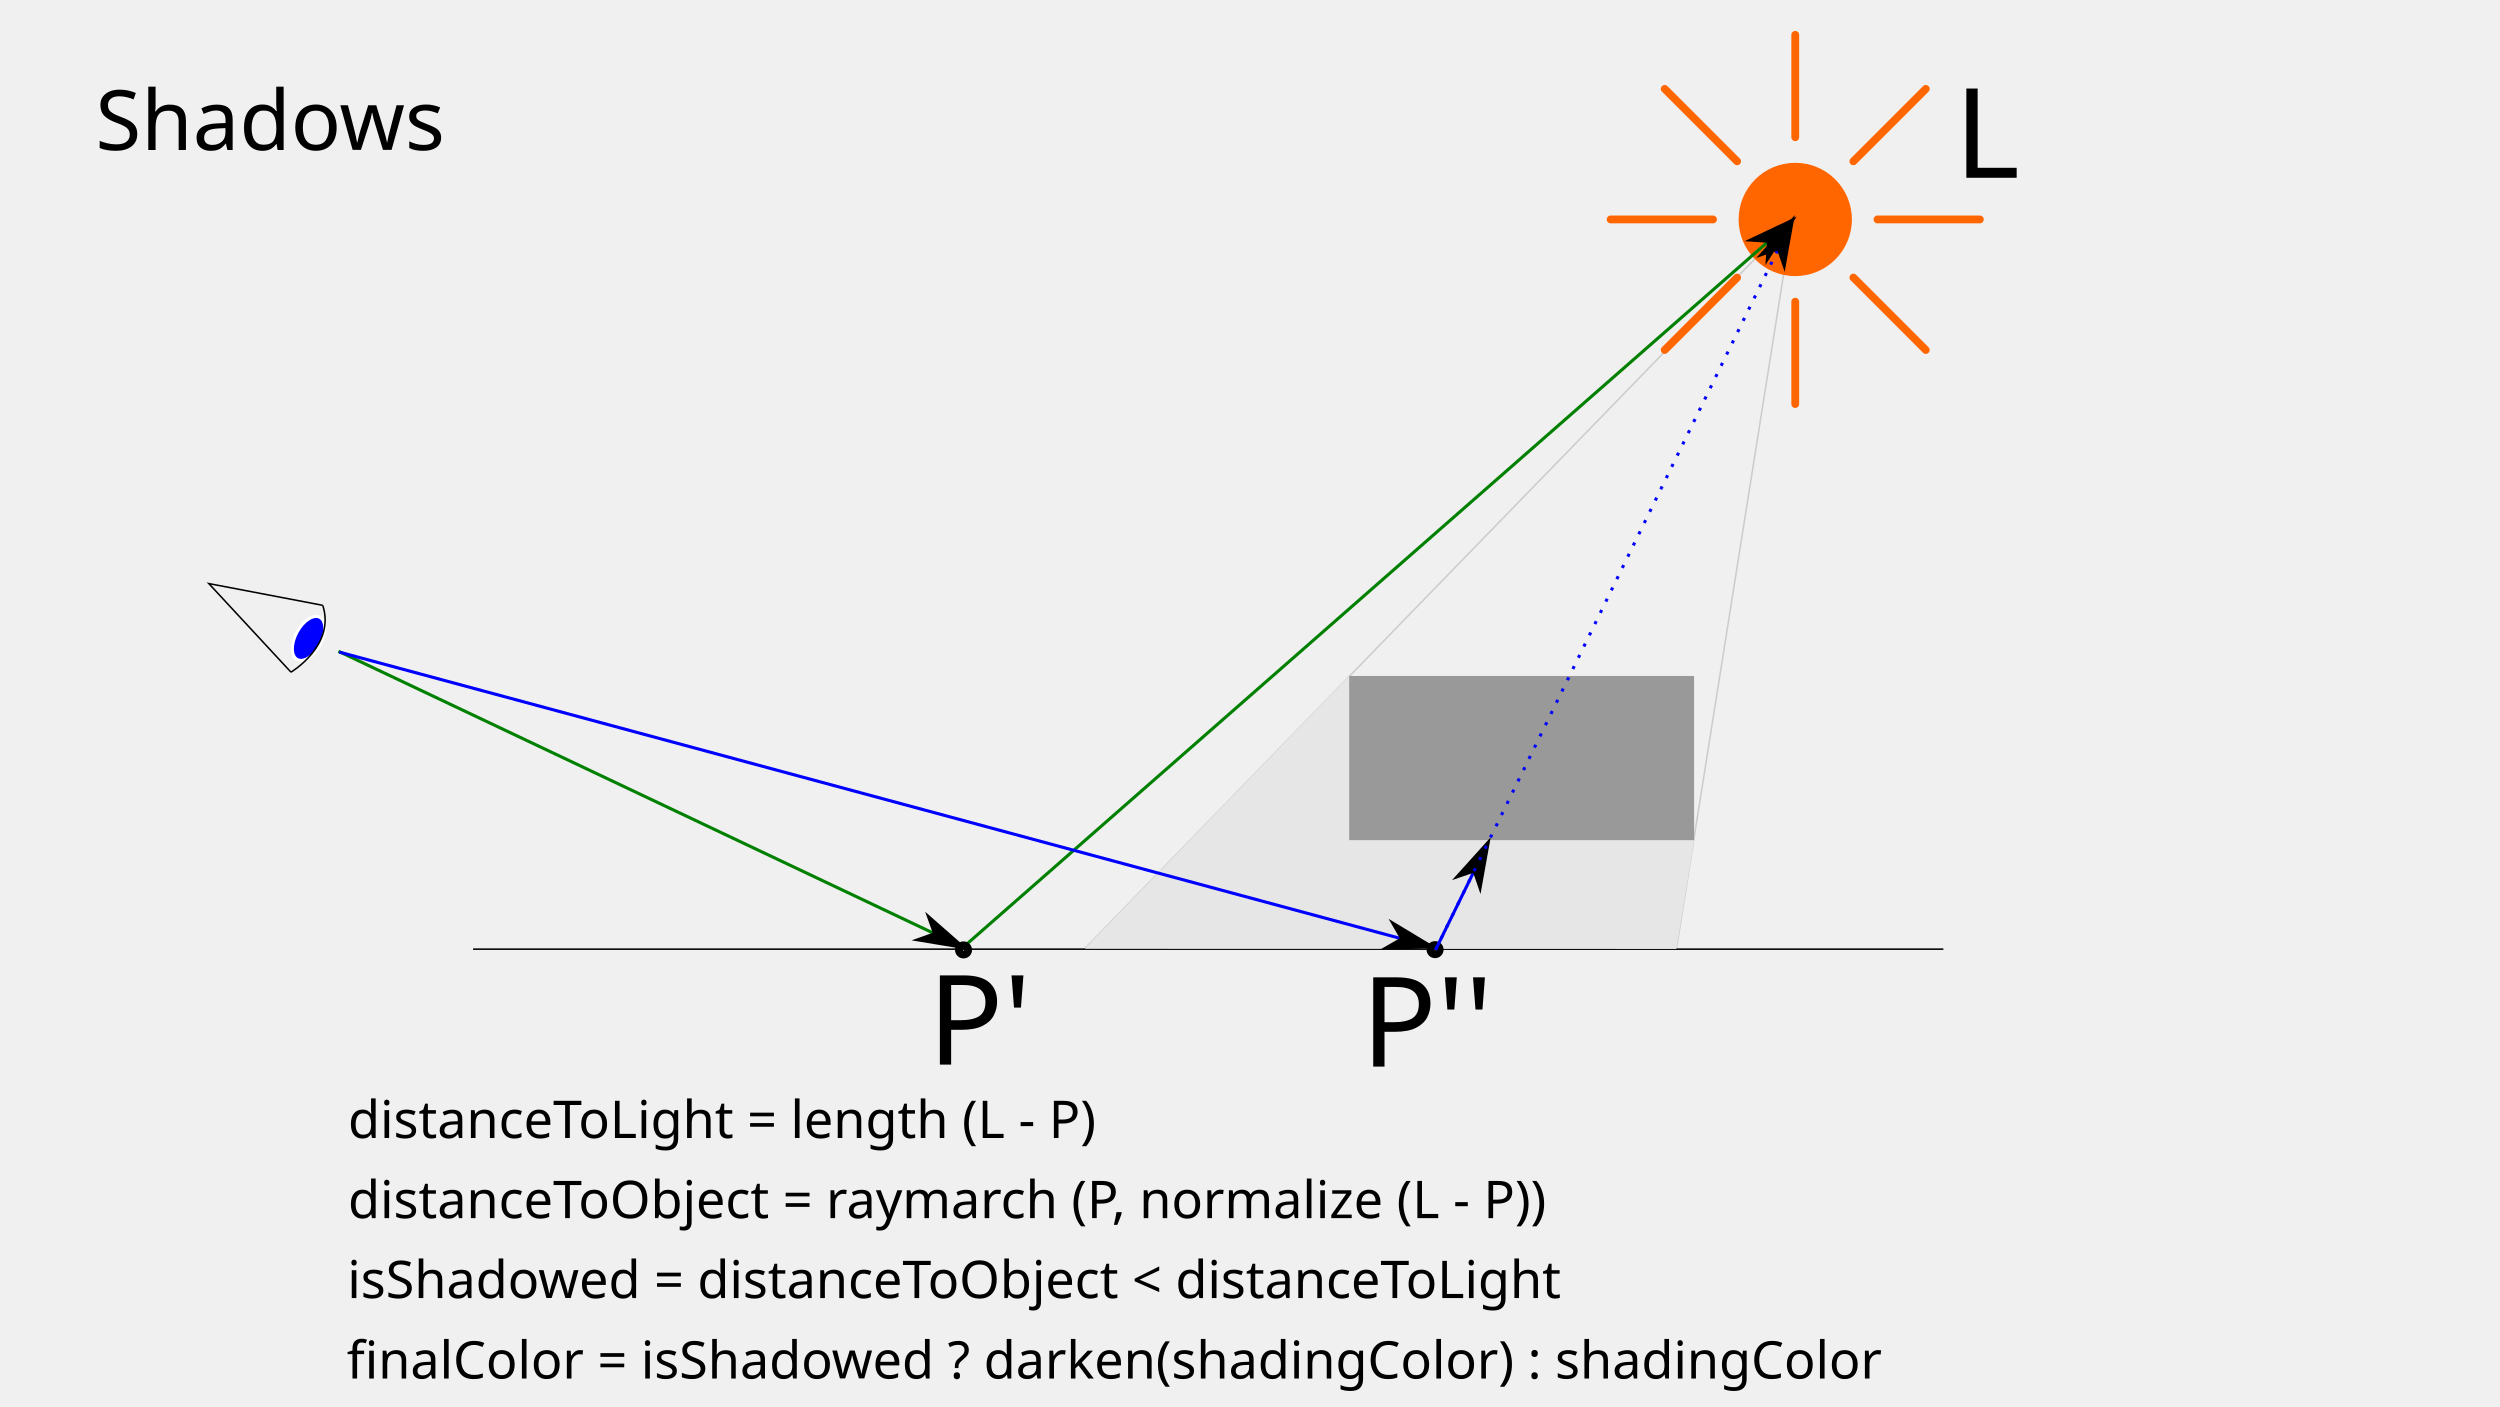
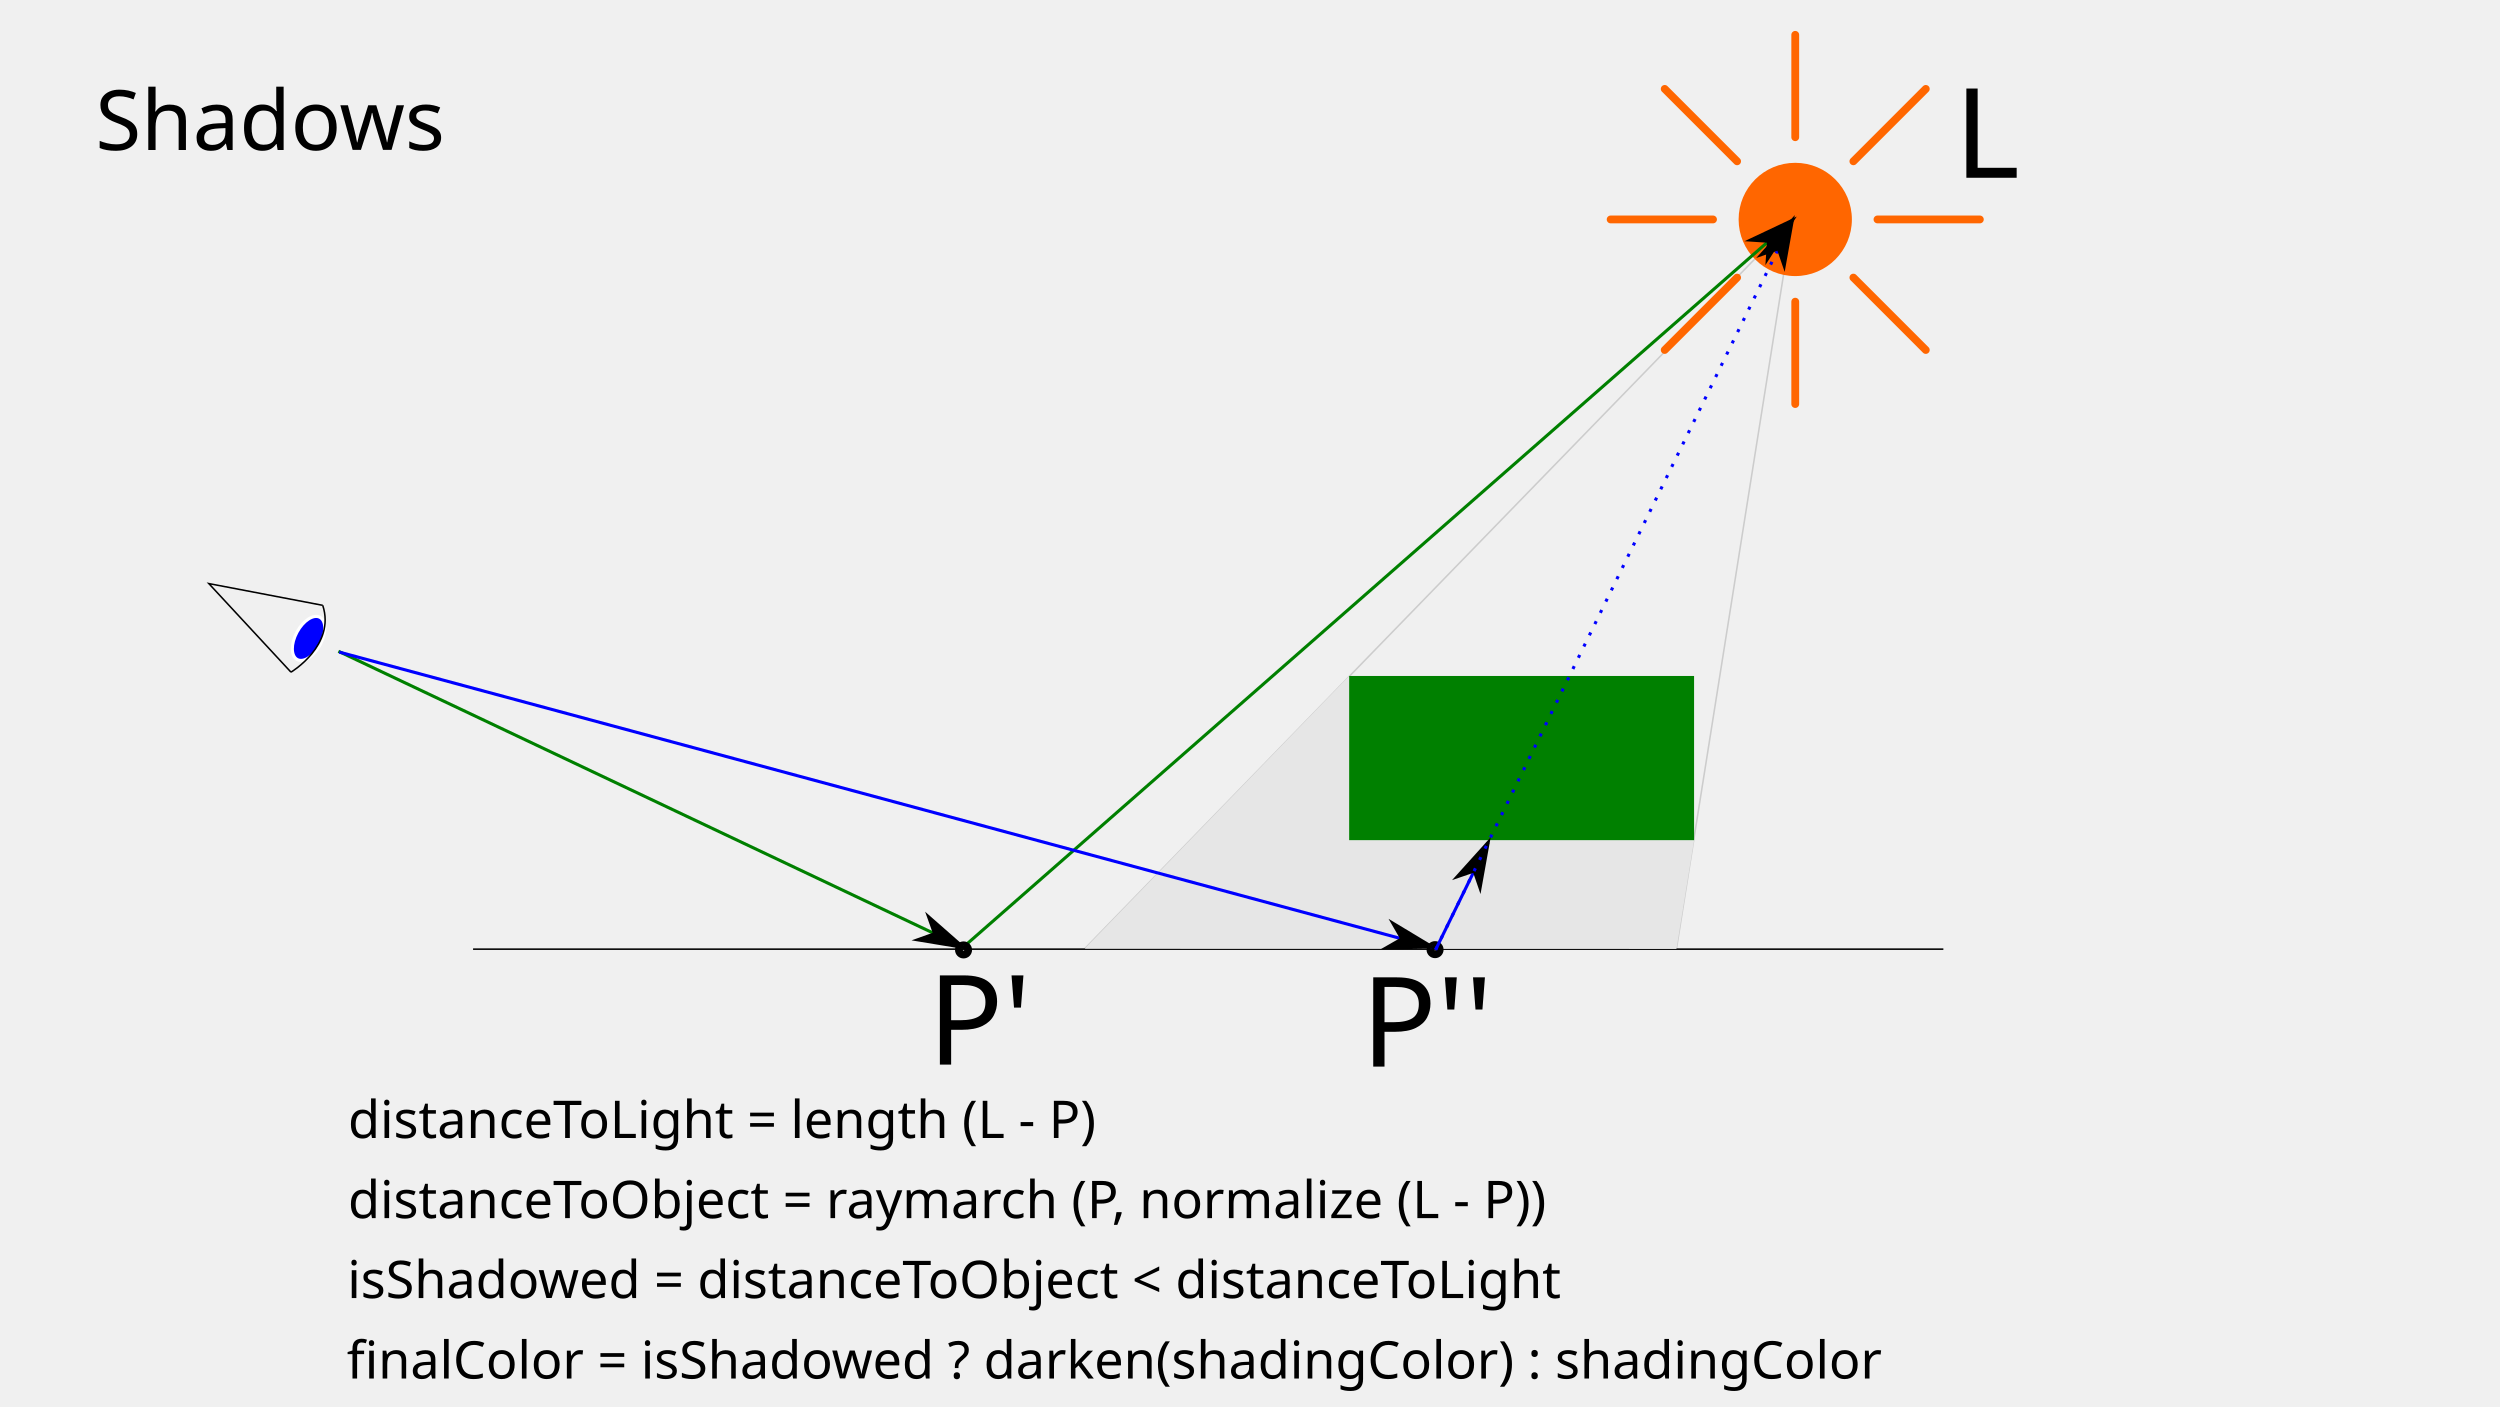
<svg xmlns="http://www.w3.org/2000/svg" id="svg1417" version="1.1" viewBox="0 0 423.333 238.125" height="900" width="1600">
  <defs id="defs1411">
    <marker orient="auto" refY="0.0" refX="0.0" id="marker2465" style="overflow:visible;">
      <path id="path2463" d="M 0.0,0.0 L 5.0,-5.0 L -12.5,0.0 L 5.0,5.0 L 0.0,0.0 z " style="fill-rule:evenodd;stroke:#000000;stroke-width:1pt;stroke-opacity:1;fill:#000000;fill-opacity:1" transform="scale(0.8) rotate(180) translate(12.5,0)" />
    </marker>
    <marker style="overflow:visible;" id="Arrow1Lend" refX="0.0" refY="0.0" orient="auto">
      <path transform="scale(0.8) rotate(180) translate(12.5,0)" style="fill-rule:evenodd;stroke:#000000;stroke-width:1pt;stroke-opacity:1;fill:#000000;fill-opacity:1" d="M 0.0,0.0 L 5.0,-5.0 L -12.5,0.0 L 5.0,5.0 L 0.0,0.0 z " id="path2101" />
    </marker>
    <marker style="overflow:visible" id="Arrow1Lstart" refX="0.0" refY="0.0" orient="auto">
      <path transform="scale(0.8) translate(12.5,0)" style="fill-rule:evenodd;stroke:#000000;stroke-width:1pt;stroke-opacity:1;fill:#000000;fill-opacity:1" d="M 0.0,0.0 L 5.0,-5.0 L -12.5,0.0 L 5.0,5.0 L 0.0,0.0 z " id="path2098" />
    </marker>
    <marker orient="auto" refY="0" refX="0" id="marker2465-3" style="overflow:visible">
      <path id="path2463-6" d="M 0,0 5,-5 -12.5,0 5,5 Z" style="fill:#000000;fill-opacity:1;fill-rule:evenodd;stroke:#000000;stroke-width:1pt;stroke-opacity:1" transform="matrix(-0.8,0,0,-0.8,-10,0)" />
    </marker>
    <marker orient="auto" refY="0" refX="0" id="marker2465-5" style="overflow:visible">
      <path id="path2463-3" d="M 0,0 5,-5 -12.5,0 5,5 Z" style="fill:#000000;fill-opacity:1;fill-rule:evenodd;stroke:#000000;stroke-width:1pt;stroke-opacity:1" transform="matrix(-0.8,0,0,-0.8,-10,0)" />
    </marker>
    <marker orient="auto" refY="0" refX="0" id="marker2465-6" style="overflow:visible">
      <path id="path2463-2" d="M 0,0 5,-5 -12.5,0 5,5 Z" style="fill:#000000;fill-opacity:1;fill-rule:evenodd;stroke:#000000;stroke-width:1pt;stroke-opacity:1" transform="matrix(-0.8,0,0,-0.8,-10,0)" />
    </marker>
    <marker orient="auto" refY="0" refX="0" id="marker2465-6-9" style="overflow:visible">
      <path id="path2463-2-4" d="M 0,0 5,-5 -12.5,0 5,5 Z" style="fill:#000000;fill-opacity:1;fill-rule:evenodd;stroke:#000000;stroke-width:1pt;stroke-opacity:1" transform="matrix(-0.8,0,0,-0.8,-10,0)" />
    </marker>
    <marker style="overflow:visible" id="Arrow1Lstart-8" refX="0" refY="0" orient="auto">
      <path transform="matrix(0.8,0,0,0.8,10,0)" style="fill:#000000;fill-opacity:1;fill-rule:evenodd;stroke:#000000;stroke-width:1pt;stroke-opacity:1" d="M 0,0 5,-5 -12.5,0 5,5 Z" id="path2098-0" />
    </marker>
    <marker orient="auto" refY="0" refX="0" id="marker2465-1" style="overflow:visible">
      <path id="path2463-0" d="M 0,0 5,-5 -12.5,0 5,5 Z" style="fill:#000000;fill-opacity:1;fill-rule:evenodd;stroke:#000000;stroke-width:1pt;stroke-opacity:1" transform="matrix(-0.8,0,0,-0.8,-10,0)" />
    </marker>
    <marker orient="auto" refY="0" refX="0" id="marker2465-1-1" style="overflow:visible">
      <path id="path2463-0-1" d="M 0,0 5,-5 -12.5,0 5,5 Z" style="fill:#000000;fill-opacity:1;fill-rule:evenodd;stroke:#000000;stroke-width:1pt;stroke-opacity:1" transform="matrix(-0.8,0,0,-0.8,-10,0)" />
    </marker>
    <marker orient="auto" refY="0" refX="0" id="marker2465-1-6" style="overflow:visible">
      <path id="path2463-0-4" d="M 0,0 5,-5 -12.5,0 5,5 Z" style="fill:#000000;fill-opacity:1;fill-rule:evenodd;stroke:#000000;stroke-width:1pt;stroke-opacity:1" transform="matrix(-0.8,0,0,-0.8,-10,0)" />
    </marker>
  </defs>
-   <g id="g2075" transform="translate(-15.875,-23.8125)">
-     <path id="path1421-0-5-0" d="M 199.545,184.466 319.345,61.157" style="fill:#cccccc;fill-rule:evenodd;stroke:#cccccc;stroke-width:0.265;stroke-linecap:butt;stroke-linejoin:miter;stroke-miterlimit:4;stroke-dasharray:none;stroke-opacity:1" />
-     <path id="path1421-0-5-0-8" d="M 299.75,184.496 319.345,61.157" style="fill:#cccccc;fill-rule:evenodd;stroke:#cccccc;stroke-width:0.265;stroke-linecap:butt;stroke-linejoin:miter;stroke-miterlimit:4;stroke-dasharray:none;stroke-opacity:1" />
-     <path id="path1419" d="M 95.98,184.535 H 344.951" style="fill:none;fill-rule:evenodd;stroke:#000000;stroke-width:0.265px;stroke-linecap:butt;stroke-linejoin:miter;stroke-opacity:1" />
-     <g transform="translate(9.670091,-54.18706)" id="g2065">
-       <circle style="opacity:1;fill:#ff6600;fill-opacity:1;stroke:none;stroke-width:0.529;stroke-linecap:round;stroke-linejoin:round;stroke-miterlimit:4;stroke-dasharray:none;stroke-dashoffset:0;stroke-opacity:1" id="path1423" cx="310.2" cy="115.159" r="9.59" />
-       <g id="g1987" transform="translate(0.7377086,0.8299015)">
-         <path id="path1425" d="M 309.462,100.405 V 83.069" style="fill:#ff6600;fill-rule:evenodd;stroke:#ff6600;stroke-width:1.323;stroke-linecap:round;stroke-linejoin:round;stroke-miterlimit:4;stroke-dasharray:none;stroke-opacity:1" />
-         <path id="path1425-5" d="M 309.462,145.589 V 128.253" style="fill:#ff6600;fill-rule:evenodd;stroke:#ff6600;stroke-width:1.323;stroke-linecap:round;stroke-linejoin:round;stroke-miterlimit:4;stroke-dasharray:none;stroke-opacity:1" />
-       </g>
-       <g id="g1987-6" transform="rotate(90,309.416,115.1126)">
-         <path id="path1425-51" d="M 309.462,100.405 V 83.069" style="fill:#ff6600;fill-rule:evenodd;stroke:#ff6600;stroke-width:1.323;stroke-linecap:round;stroke-linejoin:round;stroke-miterlimit:4;stroke-dasharray:none;stroke-opacity:1" />
-         <path id="path1425-5-4" d="M 309.462,145.589 V 128.253" style="fill:#ff6600;fill-rule:evenodd;stroke:#ff6600;stroke-width:1.323;stroke-linecap:round;stroke-linejoin:round;stroke-miterlimit:4;stroke-dasharray:none;stroke-opacity:1" />
-       </g>
-       <g id="g1987-6-1" transform="rotate(135,309.6591,114.8966)">
-         <path id="path1425-51-7" d="M 309.462,100.405 V 83.069" style="fill:#ff6600;fill-rule:evenodd;stroke:#ff6600;stroke-width:1.323;stroke-linecap:round;stroke-linejoin:round;stroke-miterlimit:4;stroke-dasharray:none;stroke-opacity:1" />
-         <path id="path1425-5-4-0" d="M 309.462,145.589 V 128.253" style="fill:#ff6600;fill-rule:evenodd;stroke:#ff6600;stroke-width:1.323;stroke-linecap:round;stroke-linejoin:round;stroke-miterlimit:4;stroke-dasharray:none;stroke-opacity:1" />
-       </g>
-       <g id="g1987-6-1-0" transform="rotate(-135,310.0028,114.591)">
-         <path id="path1425-51-7-6" d="M 309.462,100.405 V 83.069" style="fill:#ff6600;fill-rule:evenodd;stroke:#ff6600;stroke-width:1.323;stroke-linecap:round;stroke-linejoin:round;stroke-miterlimit:4;stroke-dasharray:none;stroke-opacity:1" />
-         <path id="path1425-5-4-0-1" d="M 309.462,145.589 V 128.253" style="fill:#ff6600;fill-rule:evenodd;stroke:#ff6600;stroke-width:1.323;stroke-linecap:round;stroke-linejoin:round;stroke-miterlimit:4;stroke-dasharray:none;stroke-opacity:1" />
-       </g>
+   <path style="fill:#cccccc;fill-rule:evenodd;stroke:#cccccc;stroke-width:0.265;stroke-linecap:butt;stroke-linejoin:miter;stroke-miterlimit:4;stroke-dasharray:none;stroke-opacity:1" d="M 183.67,160.653 303.47,37.345" id="path1421-0-5-0" />
+   <path style="fill:#cccccc;fill-rule:evenodd;stroke:#cccccc;stroke-width:0.265;stroke-linecap:butt;stroke-linejoin:miter;stroke-miterlimit:4;stroke-dasharray:none;stroke-opacity:1" d="M 283.875,160.683 303.47,37.345" id="path1421-0-5-0-8" />
+   <path style="fill:none;fill-rule:evenodd;stroke:#000000;stroke-width:0.265px;stroke-linecap:butt;stroke-linejoin:miter;stroke-opacity:1" d="M 80.105,160.723 H 329.076" id="path1419" />
+   <g id="g2065" transform="translate(-6.204909,-77.99956)">
+     <circle r="9.59" cy="115.159" cx="310.2" id="path1423" style="opacity:1;fill:#ff6600;fill-opacity:1;stroke:none;stroke-width:0.529;stroke-linecap:round;stroke-linejoin:round;stroke-miterlimit:4;stroke-dasharray:none;stroke-dashoffset:0;stroke-opacity:1" />
+     <g transform="translate(0.7377086,0.8299015)" id="g1987">
+       <path style="fill:#ff6600;fill-rule:evenodd;stroke:#ff6600;stroke-width:1.323;stroke-linecap:round;stroke-linejoin:round;stroke-miterlimit:4;stroke-dasharray:none;stroke-opacity:1" d="M 309.462,100.405 V 83.069" id="path1425" />
+       <path style="fill:#ff6600;fill-rule:evenodd;stroke:#ff6600;stroke-width:1.323;stroke-linecap:round;stroke-linejoin:round;stroke-miterlimit:4;stroke-dasharray:none;stroke-opacity:1" d="M 309.462,145.589 V 128.253" id="path1425-5" />
    </g>
-     <text id="text2069" y="204.084" x="172.979" style="font-style:normal;font-variant:normal;font-weight:normal;font-stretch:normal;font-size:21.167px;line-height:125%;font-family:Ubuntu;-inkscape-font-specification:'Ubuntu, Normal';font-variant-ligatures:normal;font-variant-caps:normal;font-variant-numeric:normal;font-feature-settings:normal;text-align:start;letter-spacing:0px;word-spacing:0px;writing-mode:lr-tb;text-anchor:start;fill:#000000;fill-opacity:1;stroke:none;stroke-width:0.265px;stroke-linecap:butt;stroke-linejoin:miter;stroke-opacity:1" xml:space="preserve">
-       <tspan style="font-style:normal;font-variant:normal;font-weight:normal;font-stretch:normal;font-size:21.167px;font-family:Ubuntu;-inkscape-font-specification:'Ubuntu, Normal';font-variant-ligatures:normal;font-variant-caps:normal;font-variant-numeric:normal;font-feature-settings:normal;text-align:start;writing-mode:lr-tb;text-anchor:start;stroke-width:0.265px" y="204.084" x="172.979" id="tspan2067">P'</tspan>
-     </text>
-     <path id="path1421-0" d="M 179.022,184.166 319.345,61.157" style="fill:none;fill-rule:evenodd;stroke:#008000;stroke-width:0.529;stroke-linecap:butt;stroke-linejoin:miter;stroke-miterlimit:4;stroke-dasharray:none;stroke-opacity:1;marker-end:url(#marker2465)" />
-     <circle r="0.782" cy="184.665" cx="179.034" id="path2096" style="opacity:1;fill:none;fill-opacity:1;stroke:#000000;stroke-width:1.323;stroke-linecap:round;stroke-linejoin:round;stroke-miterlimit:4;stroke-dasharray:none;stroke-dashoffset:0;stroke-opacity:1" />
-     <g transform="rotate(-11.22741,-150.6458,603.0101)" id="g1100">
-       <g transform="rotate(-5.970875,929.446,349.7986)" id="g137">
-         <ellipse transform="rotate(-44.53343)" ry="2.232" rx="4.057" cy="198.336" cx="53.387" id="path1091" style="opacity:1;fill:#0000ff;fill-opacity:1;stroke:#ffffff;stroke-width:0.529;stroke-linecap:round;stroke-linejoin:round;stroke-miterlimit:4;stroke-dasharray:none;stroke-dashoffset:0;stroke-opacity:1" />
-         <path id="path1093" d="M 172.62,108.519 163.768,90.077 181.104,99.298" style="fill:none;fill-rule:evenodd;stroke:#000000;stroke-width:0.265px;stroke-linecap:butt;stroke-linejoin:miter;stroke-opacity:1" />
-         <path id="path1095" d="M 181.104,99.298 C 181.227,106.433 172.62,108.519 172.62,108.519" style="fill:none;fill-rule:evenodd;stroke:#000000;stroke-width:0.265px;stroke-linecap:butt;stroke-linejoin:miter;stroke-opacity:1" />
-       </g>
+     <g transform="rotate(90,309.416,115.1126)" id="g1987-6">
+       <path style="fill:#ff6600;fill-rule:evenodd;stroke:#ff6600;stroke-width:1.323;stroke-linecap:round;stroke-linejoin:round;stroke-miterlimit:4;stroke-dasharray:none;stroke-opacity:1" d="M 309.462,100.405 V 83.069" id="path1425-51" />
+       <path style="fill:#ff6600;fill-rule:evenodd;stroke:#ff6600;stroke-width:1.323;stroke-linecap:round;stroke-linejoin:round;stroke-miterlimit:4;stroke-dasharray:none;stroke-opacity:1" d="M 309.462,145.589 V 128.253" id="path1425-5-4" />
    </g>
-     <path id="path1421-0-9-6" d="M 178.946,184.205 73.178,134.094" style="fill:#008000;fill-rule:evenodd;stroke:#008000;stroke-width:0.529;stroke-linecap:butt;stroke-linejoin:miter;stroke-miterlimit:4;stroke-dasharray:none;stroke-opacity:1;marker-start:url(#Arrow1Lstart)" />
-     <text id="text2069-9" y="204.42" x="246.365" style="font-style:normal;font-variant:normal;font-weight:normal;font-stretch:normal;font-size:21.167px;line-height:125%;font-family:Ubuntu;-inkscape-font-specification:'Ubuntu, Normal';font-variant-ligatures:normal;font-variant-caps:normal;font-variant-numeric:normal;font-feature-settings:normal;text-align:start;letter-spacing:0px;word-spacing:0px;writing-mode:lr-tb;text-anchor:start;fill:#000000;fill-opacity:1;stroke:none;stroke-width:0.265px;stroke-linecap:butt;stroke-linejoin:miter;stroke-opacity:1" xml:space="preserve">
-       <tspan style="font-style:normal;font-variant:normal;font-weight:normal;font-stretch:normal;font-size:21.167px;font-family:Ubuntu;-inkscape-font-specification:'Ubuntu, Normal';font-variant-ligatures:normal;font-variant-caps:normal;font-variant-numeric:normal;font-feature-settings:normal;text-align:start;writing-mode:lr-tb;text-anchor:start;stroke-width:0.265px" y="204.42" x="246.365" id="tspan2067-3">P''</tspan>
-     </text>
-     <path id="path1873" d="M 199.545,184.466 244.333,138.277 V 166.078 H 302.738 L 299.75,184.496 Z" style="fill:#e6e6e6;fill-rule:evenodd;stroke:none;stroke-width:0.265px;stroke-linecap:butt;stroke-linejoin:miter;stroke-opacity:1" />
-     <circle r="0.782" cy="184.619" cx="258.878" id="path2096-6" style="opacity:1;fill:none;fill-opacity:1;stroke:#000000;stroke-width:1.323;stroke-linecap:round;stroke-linejoin:round;stroke-miterlimit:4;stroke-dasharray:none;stroke-dashoffset:0;stroke-opacity:1" />
-     <path id="path1421-0-9-6-2" d="M 258.388,184.173 73.317,134.233" style="fill:#0000ff;fill-rule:evenodd;stroke:#0000ff;stroke-width:0.529;stroke-linecap:butt;stroke-linejoin:miter;stroke-miterlimit:4;stroke-dasharray:none;stroke-opacity:1;marker-start:url(#Arrow1Lstart-8)" />
-     <rect y="138.277" x="244.333" height="27.801" width="58.405" id="rect1755" style="opacity:1;fill:#999999;fill-opacity:1;stroke:none;stroke-width:0.529;stroke-linecap:round;stroke-linejoin:round;stroke-miterlimit:4;stroke-dasharray:none;stroke-dashoffset:0;stroke-opacity:1" />
-     <path id="path1421-0-5" d="M 258.969,184.637 267.846,166.508" style="fill:none;fill-rule:evenodd;stroke:#0000ff;stroke-width:0.529;stroke-linecap:butt;stroke-linejoin:miter;stroke-miterlimit:4;stroke-dasharray:none;stroke-opacity:1;marker-end:url(#marker2465-1)" />
-     <text id="text2069-5" y="53.912" x="346.801" style="font-style:normal;font-variant:normal;font-weight:normal;font-stretch:normal;font-size:21.167px;line-height:125%;font-family:Ubuntu;-inkscape-font-specification:'Ubuntu, Normal';font-variant-ligatures:normal;font-variant-caps:normal;font-variant-numeric:normal;font-feature-settings:normal;text-align:start;letter-spacing:0px;word-spacing:0px;writing-mode:lr-tb;text-anchor:start;fill:#000000;fill-opacity:1;stroke:none;stroke-width:0.265px;stroke-linecap:butt;stroke-linejoin:miter;stroke-opacity:1" xml:space="preserve">
-       <tspan style="font-style:normal;font-variant:normal;font-weight:normal;font-stretch:normal;font-size:21.167px;font-family:Ubuntu;-inkscape-font-specification:'Ubuntu, Normal';font-variant-ligatures:normal;font-variant-caps:normal;font-variant-numeric:normal;font-feature-settings:normal;text-align:start;writing-mode:lr-tb;text-anchor:start;stroke-width:0.265px" y="53.912" x="346.801" id="tspan2067-0">L</tspan>
-     </text>
-     <path id="path1421-0-5-6" d="M 258.969,184.637 319.345,61.157" style="fill:none;fill-rule:evenodd;stroke:#0000ff;stroke-width:0.529;stroke-linecap:butt;stroke-linejoin:miter;stroke-miterlimit:4;stroke-dasharray:0.529, 1.588;stroke-dashoffset:0;stroke-opacity:1;marker-end:url(#marker2465-1-6)" />
+     <g transform="rotate(135,309.6591,114.8966)" id="g1987-6-1">
+       <path style="fill:#ff6600;fill-rule:evenodd;stroke:#ff6600;stroke-width:1.323;stroke-linecap:round;stroke-linejoin:round;stroke-miterlimit:4;stroke-dasharray:none;stroke-opacity:1" d="M 309.462,100.405 V 83.069" id="path1425-51-7" />
+       <path style="fill:#ff6600;fill-rule:evenodd;stroke:#ff6600;stroke-width:1.323;stroke-linecap:round;stroke-linejoin:round;stroke-miterlimit:4;stroke-dasharray:none;stroke-opacity:1" d="M 309.462,145.589 V 128.253" id="path1425-5-4-0" />
+     </g>
+     <g transform="rotate(-135,310.0028,114.591)" id="g1987-6-1-0">
+       <path style="fill:#ff6600;fill-rule:evenodd;stroke:#ff6600;stroke-width:1.323;stroke-linecap:round;stroke-linejoin:round;stroke-miterlimit:4;stroke-dasharray:none;stroke-opacity:1" d="M 309.462,100.405 V 83.069" id="path1425-51-7-6" />
+       <path style="fill:#ff6600;fill-rule:evenodd;stroke:#ff6600;stroke-width:1.323;stroke-linecap:round;stroke-linejoin:round;stroke-miterlimit:4;stroke-dasharray:none;stroke-opacity:1" d="M 309.462,145.589 V 128.253" id="path1425-5-4-0-1" />
+     </g>
  </g>
+   <text xml:space="preserve" style="font-style:normal;font-variant:normal;font-weight:normal;font-stretch:normal;font-size:21.167px;line-height:125%;font-family:Ubuntu;-inkscape-font-specification:'Ubuntu, Normal';font-variant-ligatures:normal;font-variant-caps:normal;font-variant-numeric:normal;font-feature-settings:normal;text-align:start;letter-spacing:0px;word-spacing:0px;writing-mode:lr-tb;text-anchor:start;fill:#000000;fill-opacity:1;stroke:none;stroke-width:0.265px;stroke-linecap:butt;stroke-linejoin:miter;stroke-opacity:1" x="157.104" y="180.272" id="text2069">
+     <tspan id="tspan2067" x="157.104" y="180.272" style="font-style:normal;font-variant:normal;font-weight:normal;font-stretch:normal;font-size:21.167px;font-family:Ubuntu;-inkscape-font-specification:'Ubuntu, Normal';font-variant-ligatures:normal;font-variant-caps:normal;font-variant-numeric:normal;font-feature-settings:normal;text-align:start;writing-mode:lr-tb;text-anchor:start;stroke-width:0.265px">P'</tspan>
+   </text>
+   <path style="fill:none;fill-rule:evenodd;stroke:#008000;stroke-width:0.529;stroke-linecap:butt;stroke-linejoin:miter;stroke-miterlimit:4;stroke-dasharray:none;stroke-opacity:1;marker-end:url(#marker2465)" d="M 163.147,160.354 303.47,37.345" id="path1421-0" />
+   <circle style="opacity:1;fill:none;fill-opacity:1;stroke:#000000;stroke-width:1.323;stroke-linecap:round;stroke-linejoin:round;stroke-miterlimit:4;stroke-dasharray:none;stroke-dashoffset:0;stroke-opacity:1" id="path2096" cx="163.159" cy="160.853" r="0.782" />
+   <g id="g1100" transform="rotate(-11.22741,-279.7142,671.8579)">
+     <g id="g137" transform="rotate(-5.970875,929.446,349.7986)">
+       <ellipse style="opacity:1;fill:#0000ff;fill-opacity:1;stroke:#ffffff;stroke-width:0.529;stroke-linecap:round;stroke-linejoin:round;stroke-miterlimit:4;stroke-dasharray:none;stroke-dashoffset:0;stroke-opacity:1" id="path1091" cx="53.387" cy="198.336" rx="4.057" ry="2.232" transform="rotate(-44.53343)" />
+       <path style="fill:none;fill-rule:evenodd;stroke:#000000;stroke-width:0.265px;stroke-linecap:butt;stroke-linejoin:miter;stroke-opacity:1" d="M 172.62,108.519 163.768,90.077 181.104,99.298" id="path1093" />
+       <path style="fill:none;fill-rule:evenodd;stroke:#000000;stroke-width:0.265px;stroke-linecap:butt;stroke-linejoin:miter;stroke-opacity:1" d="M 181.104,99.298 C 181.227,106.433 172.62,108.519 172.62,108.519" id="path1095" />
+     </g>
+   </g>
+   <path style="fill:#008000;fill-rule:evenodd;stroke:#008000;stroke-width:0.529;stroke-linecap:butt;stroke-linejoin:miter;stroke-miterlimit:4;stroke-dasharray:none;stroke-opacity:1;marker-start:url(#Arrow1Lstart)" d="M 163.071,160.392 57.303,110.282" id="path1421-0-9-6" />
+   <text xml:space="preserve" style="font-style:normal;font-variant:normal;font-weight:normal;font-stretch:normal;font-size:21.167px;line-height:125%;font-family:Ubuntu;-inkscape-font-specification:'Ubuntu, Normal';font-variant-ligatures:normal;font-variant-caps:normal;font-variant-numeric:normal;font-feature-settings:normal;text-align:start;letter-spacing:0px;word-spacing:0px;writing-mode:lr-tb;text-anchor:start;fill:#000000;fill-opacity:1;stroke:none;stroke-width:0.265px;stroke-linecap:butt;stroke-linejoin:miter;stroke-opacity:1" x="230.49" y="180.607" id="text2069-9">
+     <tspan id="tspan2067-3" x="230.49" y="180.607" style="font-style:normal;font-variant:normal;font-weight:normal;font-stretch:normal;font-size:21.167px;font-family:Ubuntu;-inkscape-font-specification:'Ubuntu, Normal';font-variant-ligatures:normal;font-variant-caps:normal;font-variant-numeric:normal;font-feature-settings:normal;text-align:start;writing-mode:lr-tb;text-anchor:start;stroke-width:0.265px">P''</tspan>
+   </text>
+   <path style="fill:#e6e6e6;fill-rule:evenodd;stroke:none;stroke-width:0.265px;stroke-linecap:butt;stroke-linejoin:miter;stroke-opacity:1" d="M 183.67,160.653 228.458,114.465 V 142.265 H 286.863 L 283.875,160.683 Z" id="path1873" />
+   <circle style="opacity:1;fill:none;fill-opacity:1;stroke:#000000;stroke-width:1.323;stroke-linecap:round;stroke-linejoin:round;stroke-miterlimit:4;stroke-dasharray:none;stroke-dashoffset:0;stroke-opacity:1" id="path2096-6" cx="243.003" cy="160.806" r="0.782" />
+   <path style="fill:#0000ff;fill-rule:evenodd;stroke:#0000ff;stroke-width:0.529;stroke-linecap:butt;stroke-linejoin:miter;stroke-miterlimit:4;stroke-dasharray:none;stroke-opacity:1;marker-start:url(#Arrow1Lstart-8)" d="M 242.513,160.361 57.442,110.42" id="path1421-0-9-6-2" />
+   <rect style="opacity:1;fill:#008000;fill-opacity:1;stroke:none;stroke-width:0.529;stroke-linecap:round;stroke-linejoin:round;stroke-miterlimit:4;stroke-dasharray:none;stroke-dashoffset:0;stroke-opacity:1" id="rect1755" width="58.405" height="27.801" x="228.458" y="114.465" />
+   <path style="fill:none;fill-rule:evenodd;stroke:#0000ff;stroke-width:0.529;stroke-linecap:butt;stroke-linejoin:miter;stroke-miterlimit:4;stroke-dasharray:none;stroke-opacity:1;marker-end:url(#marker2465-1)" d="M 243.094,160.825 251.971,142.695" id="path1421-0-5" />
+   <text xml:space="preserve" style="font-style:normal;font-variant:normal;font-weight:normal;font-stretch:normal;font-size:21.167px;line-height:125%;font-family:Ubuntu;-inkscape-font-specification:'Ubuntu, Normal';font-variant-ligatures:normal;font-variant-caps:normal;font-variant-numeric:normal;font-feature-settings:normal;text-align:start;letter-spacing:0px;word-spacing:0px;writing-mode:lr-tb;text-anchor:start;fill:#000000;fill-opacity:1;stroke:none;stroke-width:0.265px;stroke-linecap:butt;stroke-linejoin:miter;stroke-opacity:1" x="330.926" y="30.1" id="text2069-5">
+     <tspan id="tspan2067-0" x="330.926" y="30.1" style="font-style:normal;font-variant:normal;font-weight:normal;font-stretch:normal;font-size:21.167px;font-family:Ubuntu;-inkscape-font-specification:'Ubuntu, Normal';font-variant-ligatures:normal;font-variant-caps:normal;font-variant-numeric:normal;font-feature-settings:normal;text-align:start;writing-mode:lr-tb;text-anchor:start;stroke-width:0.265px">L</tspan>
+   </text>
+   <path style="fill:none;fill-rule:evenodd;stroke:#0000ff;stroke-width:0.529;stroke-linecap:butt;stroke-linejoin:miter;stroke-miterlimit:4;stroke-dasharray:0.529, 1.588;stroke-dashoffset:0;stroke-opacity:1;marker-end:url(#marker2465-1-6)" d="M 243.094,160.825 303.47,37.345" id="path1421-0-5-6" />
  <text xml:space="preserve" style="font-style:normal;font-variant:normal;font-weight:normal;font-stretch:normal;font-size:8.819px;line-height:125%;font-family:'Ubuntu Mono';-inkscape-font-specification:'Ubuntu Mono, Normal';font-variant-ligatures:normal;font-variant-caps:normal;font-variant-numeric:normal;font-feature-settings:normal;text-align:start;letter-spacing:0px;word-spacing:0px;writing-mode:lr-tb;text-anchor:start;fill:#000000;fill-opacity:1;stroke:none;stroke-width:0.265px;stroke-linecap:butt;stroke-linejoin:miter;stroke-opacity:1" x="58.937" y="206.269" id="text1903">
    <tspan id="tspan1901" x="58.937" y="206.269" style="font-style:normal;font-variant:normal;font-weight:normal;font-stretch:normal;font-size:8.819px;font-family:'Ubuntu Mono';-inkscape-font-specification:'Ubuntu Mono, Normal';font-variant-ligatures:normal;font-variant-caps:normal;font-variant-numeric:normal;font-feature-settings:normal;text-align:start;writing-mode:lr-tb;text-anchor:start;stroke-width:0.265px">distanceToObject = raymarch (P, normalize (L - P))</tspan>
  </text>
  <text xml:space="preserve" style="font-style:normal;font-variant:normal;font-weight:normal;font-stretch:normal;font-size:8.819px;line-height:125%;font-family:'Ubuntu Mono';-inkscape-font-specification:'Ubuntu Mono, Normal';font-variant-ligatures:normal;font-variant-caps:normal;font-variant-numeric:normal;font-feature-settings:normal;text-align:start;letter-spacing:0px;word-spacing:0px;writing-mode:lr-tb;text-anchor:start;fill:#000000;fill-opacity:1;stroke:none;stroke-width:0.265px;stroke-linecap:butt;stroke-linejoin:miter;stroke-opacity:1" x="58.937" y="192.704" id="text1907">
    <tspan id="tspan1905" x="58.937" y="192.704" style="font-style:normal;font-variant:normal;font-weight:normal;font-stretch:normal;font-size:8.819px;font-family:'Ubuntu Mono';-inkscape-font-specification:'Ubuntu Mono, Normal';font-variant-ligatures:normal;font-variant-caps:normal;font-variant-numeric:normal;font-feature-settings:normal;text-align:start;writing-mode:lr-tb;text-anchor:start;stroke-width:0.265px">distanceToLight = length (L - P)</tspan>
  </text>
  <text xml:space="preserve" style="font-style:normal;font-variant:normal;font-weight:normal;font-stretch:normal;font-size:8.819px;line-height:125%;font-family:'Ubuntu Mono';-inkscape-font-specification:'Ubuntu Mono, Normal';font-variant-ligatures:normal;font-variant-caps:normal;font-variant-numeric:normal;font-feature-settings:normal;text-align:start;letter-spacing:0px;word-spacing:0px;writing-mode:lr-tb;text-anchor:start;fill:#000000;fill-opacity:1;stroke:none;stroke-width:0.265px;stroke-linecap:butt;stroke-linejoin:miter;stroke-opacity:1" x="58.813" y="219.808" id="text1913">
    <tspan id="tspan1911" x="58.813" y="219.808" style="font-style:normal;font-variant:normal;font-weight:normal;font-stretch:normal;font-size:8.819px;font-family:'Ubuntu Mono';-inkscape-font-specification:'Ubuntu Mono, Normal';font-variant-ligatures:normal;font-variant-caps:normal;font-variant-numeric:normal;font-feature-settings:normal;text-align:start;writing-mode:lr-tb;text-anchor:start;stroke-width:0.265px">isShadowed = distanceToObject &lt; distanceToLight</tspan>
  </text>
  <text xml:space="preserve" style="font-style:normal;font-variant:normal;font-weight:normal;font-stretch:normal;font-size:8.819px;line-height:125%;font-family:'Ubuntu Mono';-inkscape-font-specification:'Ubuntu Mono, Normal';font-variant-ligatures:normal;font-variant-caps:normal;font-variant-numeric:normal;font-feature-settings:normal;text-align:start;letter-spacing:0px;word-spacing:0px;writing-mode:lr;text-anchor:start;fill:#000000;fill-opacity:1;stroke:none;stroke-width:0.265px;stroke-linecap:butt;stroke-linejoin:miter;stroke-opacity:1;" x="58.734" y="233.426" id="text2026">
    <tspan id="tspan2024" x="58.734" y="233.426" style="font-style:normal;font-variant:normal;font-weight:normal;font-stretch:normal;font-size:8.819px;font-family:'Ubuntu Mono';-inkscape-font-specification:'Ubuntu Mono, Normal';font-variant-ligatures:normal;font-variant-caps:normal;font-variant-numeric:normal;font-feature-settings:normal;text-align:start;writing-mode:lr;text-anchor:start;stroke-width:0.265px;">finalColor = isShadowed ? darken(shadingColor) : shadingColor</tspan>
  </text>
  <text xml:space="preserve" style="font-style:normal;font-variant:normal;font-weight:normal;font-stretch:normal;font-size:14.111px;line-height:125%;font-family:Ubuntu;-inkscape-font-specification:'Ubuntu, Normal';font-variant-ligatures:normal;font-variant-caps:normal;font-variant-numeric:normal;font-feature-settings:normal;text-align:start;letter-spacing:0px;word-spacing:0px;writing-mode:lr-tb;text-anchor:start;fill:#000000;fill-opacity:1;stroke:none;stroke-width:0.265px;stroke-linecap:butt;stroke-linejoin:miter;stroke-opacity:1" x="16.161" y="25.396" id="text282">
    <tspan id="tspan280" x="16.161" y="25.396" style="font-style:normal;font-variant:normal;font-weight:normal;font-stretch:normal;font-size:14.111px;font-family:Ubuntu;-inkscape-font-specification:'Ubuntu, Normal';font-variant-ligatures:normal;font-variant-caps:normal;font-variant-numeric:normal;font-feature-settings:normal;text-align:start;writing-mode:lr-tb;text-anchor:start;stroke-width:0.265px">Shadows</tspan>
  </text>
</svg>
